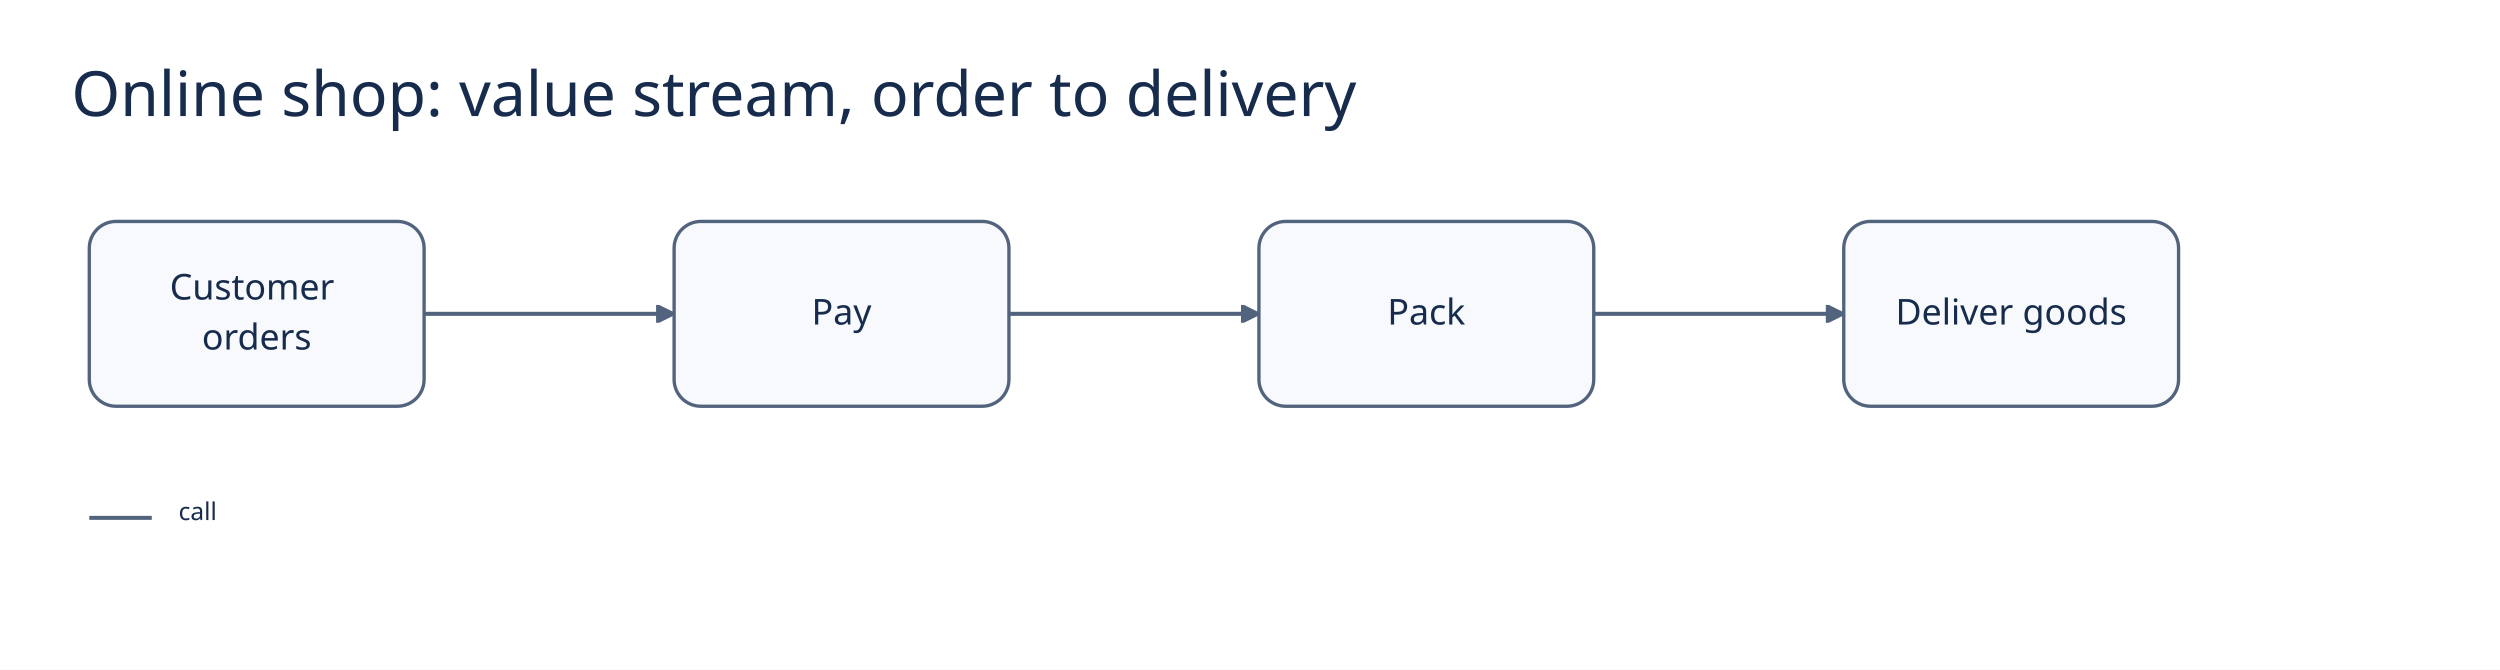
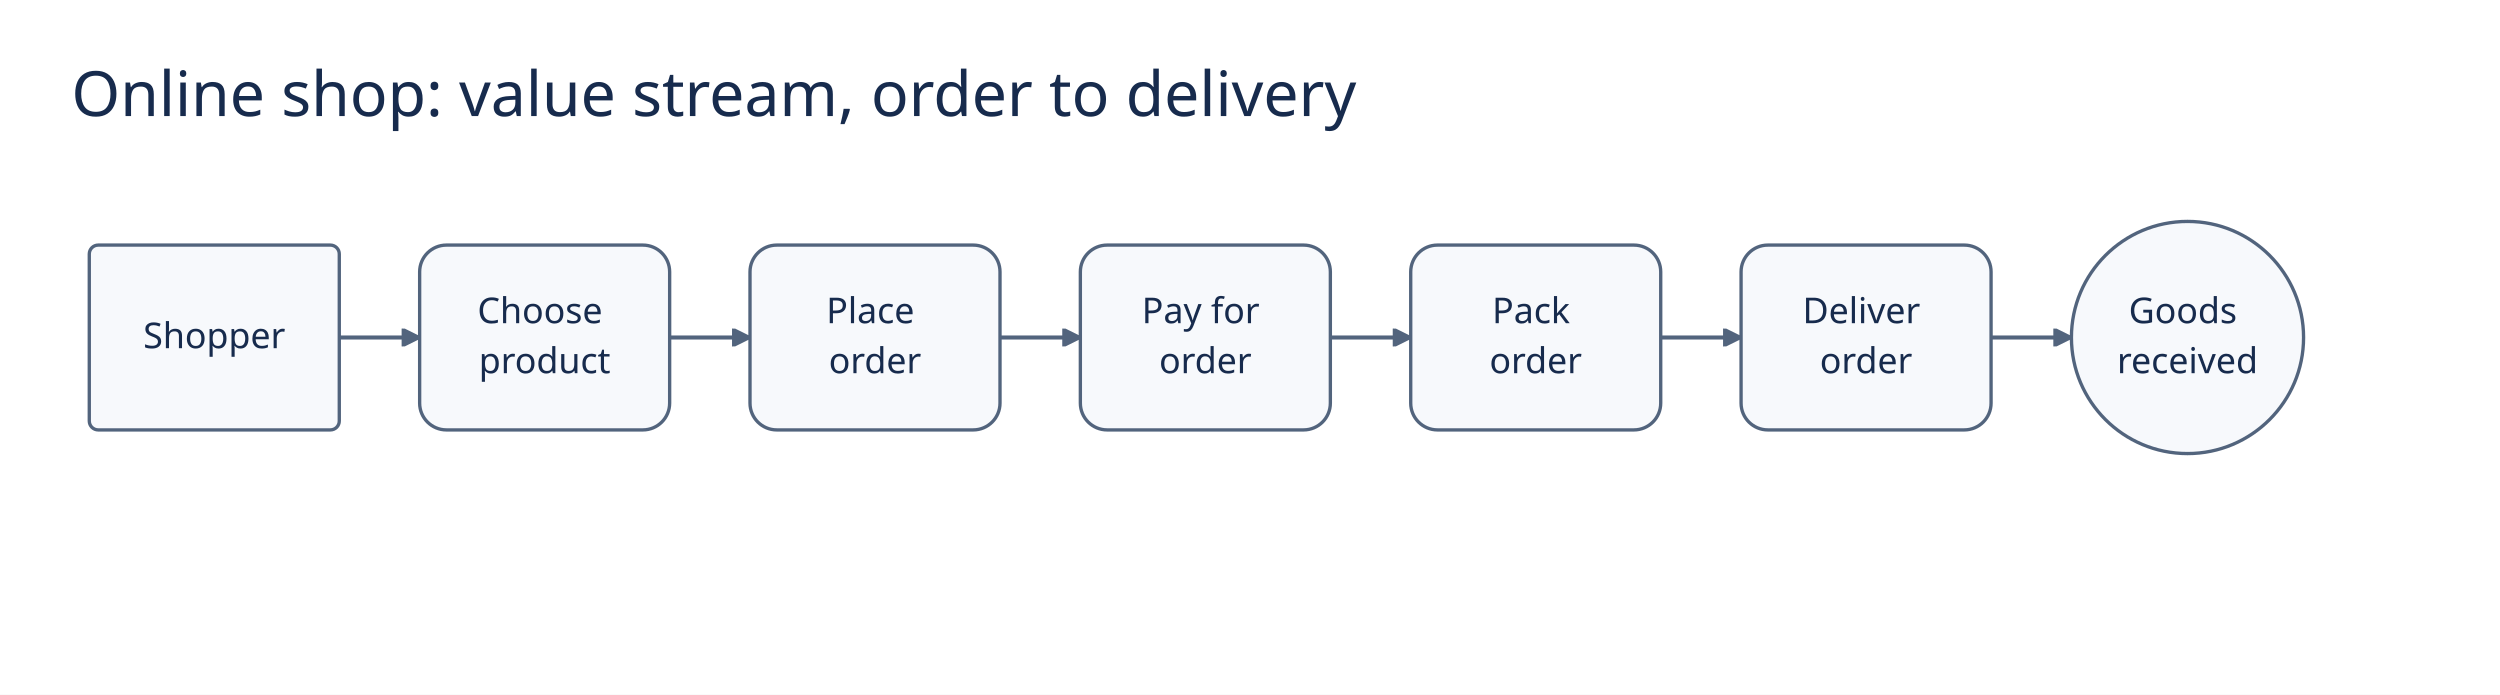
- <svg xmlns="http://www.w3.org/2000/svg" viewBox="0 0 1120 300" width="1120" height="300" lang="en" role="img" aria-labelledby="a2-en-document-title a2-en-document-desc" data-archatlas="0.1" data-measured-with="pillow">
+ <svg xmlns="http://www.w3.org/2000/svg" viewBox="0 0 1120 311.2" width="1120" height="311.2" lang="en" role="img" aria-labelledby="a2-en-document-title a2-en-document-desc" data-archatlas="0.1" data-measured-with="pillow">
  <defs>
    <marker id="a2-en-marker-peer-arrow" viewBox="0 0 10 10" refX="10" refY="5" markerWidth="8" markerHeight="8" markerUnits="userSpaceOnUse" orient="auto-start-reverse">
      <path d="M 0 0 L 10 5 L 0 10 Z" fill="#52647d" stroke="#52647d" stroke-width="1.5" />
    </marker>
    <marker id="a2-en-marker-peer-circle" viewBox="0 0 10 10" refX="5" refY="5" markerWidth="8" markerHeight="8" markerUnits="userSpaceOnUse">
      <circle cx="5" cy="5" r="3.5" fill="#ffffff" stroke="#52647d" stroke-width="1.5" />
    </marker>
  </defs>
-   <rect width="1120" height="300" fill="#ffffff" data-role="canvas" />
-   <rect id="a2-en-shape-node-s1" data-id="s1" data-role="node" data-parent="" data-kind="task" fill="#f7f9fc" stroke="#52647d" stroke-width="1.5" data-box="40 99.2 150 82.8" x="40" y="99.2" width="150" height="82.8" rx="12" />
-   <rect id="a2-en-shape-node-s2" data-id="s2" data-role="node" data-parent="" data-kind="task" fill="#f7f9fc" stroke="#52647d" stroke-width="1.5" data-box="302 99.2 150 82.8" x="302" y="99.2" width="150" height="82.8" rx="12" />
-   <rect id="a2-en-shape-node-s3" data-id="s3" data-role="node" data-parent="" data-kind="task" fill="#f7f9fc" stroke="#52647d" stroke-width="1.5" data-box="564 99.2 150 82.8" x="564" y="99.2" width="150" height="82.8" rx="12" />
-   <rect id="a2-en-shape-node-s4" data-id="s4" data-role="node" data-parent="" data-kind="task" fill="#f7f9fc" stroke="#52647d" stroke-width="1.5" data-box="826 99.2 150 82.8" x="826" y="99.2" width="150" height="82.8" rx="12" />
-   <polyline id="a2-en-edge-edge-1" data-id="edge-1" data-role="edge" data-from="s1" data-to="s2" data-kind="call" points="190,140.6 302,140.6" fill="none" stroke="#52647d" stroke-width="1.8" stroke-linejoin="round" marker-end="url(#a2-en-marker-peer-arrow)" />
-   <polyline id="a2-en-edge-edge-2" data-id="edge-2" data-role="edge" data-from="s2" data-to="s3" data-kind="call" points="452,140.6 564,140.6" fill="none" stroke="#52647d" stroke-width="1.8" stroke-linejoin="round" marker-end="url(#a2-en-marker-peer-arrow)" />
-   <polyline id="a2-en-edge-edge-3" data-id="edge-3" data-role="edge" data-from="s3" data-to="s4" data-kind="call" points="714,140.6 826,140.6" fill="none" stroke="#52647d" stroke-width="1.8" stroke-linejoin="round" marker-end="url(#a2-en-marker-peer-arrow)" />
-   <polyline id="a2-en-edge-legend-line-0" data-id="legend-line-0" data-role="edge" data-from="" data-to="" data-kind="legend" points="40,232 68,232" fill="none" stroke="#52647d" stroke-width="1.8" stroke-linejoin="round" />
+   <rect width="1120" height="311.2" fill="#ffffff" data-role="canvas" />
+   <rect id="a2-en-shape-node-who" data-id="who" data-role="node" data-parent="" data-kind="actor" fill="#f7f9fc" stroke="#52647d" stroke-width="1.5" data-box="40 109.8 112 82.8" x="40" y="109.8" width="112" height="82.8" rx="4" />
+   <rect id="a2-en-shape-node-s1" data-id="s1" data-role="node" data-parent="" data-kind="task" fill="#f7f9fc" stroke="#52647d" stroke-width="1.5" data-box="188 109.8 112 82.8" x="188" y="109.8" width="112" height="82.8" rx="12" />
+   <rect id="a2-en-shape-node-s2" data-id="s2" data-role="node" data-parent="" data-kind="task" fill="#f7f9fc" stroke="#52647d" stroke-width="1.5" data-box="336 109.8 112 82.8" x="336" y="109.8" width="112" height="82.8" rx="12" />
+   <rect id="a2-en-shape-node-s3" data-id="s3" data-role="node" data-parent="" data-kind="task" fill="#f7f9fc" stroke="#52647d" stroke-width="1.5" data-box="484 109.8 112 82.8" x="484" y="109.8" width="112" height="82.8" rx="12" />
+   <rect id="a2-en-shape-node-s4" data-id="s4" data-role="node" data-parent="" data-kind="task" fill="#f7f9fc" stroke="#52647d" stroke-width="1.5" data-box="632 109.8 112 82.8" x="632" y="109.8" width="112" height="82.8" rx="12" />
+   <rect id="a2-en-shape-node-s5" data-id="s5" data-role="node" data-parent="" data-kind="task" fill="#f7f9fc" stroke="#52647d" stroke-width="1.5" data-box="780 109.8 112 82.8" x="780" y="109.8" width="112" height="82.8" rx="12" />
+   <ellipse id="a2-en-shape-node-val" data-id="val" data-role="node" data-parent="" data-kind="event" fill="#f7f9fc" stroke="#52647d" stroke-width="1.5" data-box="928 99.2 104 104" cx="980" cy="151.2" rx="52" ry="52" />
+   <polyline id="a2-en-edge-edge-1" data-id="edge-1" data-role="edge" data-from="who" data-to="s1" data-kind="call" points="152,151.2 188,151.2" fill="none" stroke="#52647d" stroke-width="1.8" stroke-linejoin="round" marker-end="url(#a2-en-marker-peer-arrow)" />
+   <polyline id="a2-en-edge-edge-2" data-id="edge-2" data-role="edge" data-from="s1" data-to="s2" data-kind="call" points="300,151.2 336,151.2" fill="none" stroke="#52647d" stroke-width="1.8" stroke-linejoin="round" marker-end="url(#a2-en-marker-peer-arrow)" />
+   <polyline id="a2-en-edge-edge-3" data-id="edge-3" data-role="edge" data-from="s2" data-to="s3" data-kind="call" points="448,151.2 484,151.2" fill="none" stroke="#52647d" stroke-width="1.8" stroke-linejoin="round" marker-end="url(#a2-en-marker-peer-arrow)" />
+   <polyline id="a2-en-edge-edge-4" data-id="edge-4" data-role="edge" data-from="s3" data-to="s4" data-kind="call" points="596,151.2 632,151.2" fill="none" stroke="#52647d" stroke-width="1.8" stroke-linejoin="round" marker-end="url(#a2-en-marker-peer-arrow)" />
+   <polyline id="a2-en-edge-edge-5" data-id="edge-5" data-role="edge" data-from="s4" data-to="s5" data-kind="call" points="744,151.2 780,151.2" fill="none" stroke="#52647d" stroke-width="1.8" stroke-linejoin="round" marker-end="url(#a2-en-marker-peer-arrow)" />
+   <polyline id="a2-en-edge-edge-6" data-id="edge-6" data-role="edge" data-from="s5" data-to="val" data-kind="call" points="892,151.2 928,151.2" fill="none" stroke="#52647d" stroke-width="1.8" stroke-linejoin="round" marker-end="url(#a2-en-marker-peer-arrow)" />
  <text id="a2-en-text-title-figure-title" data-id="figure-title" data-role="title" data-owner="" x="32" y="52" font-size="28" font-family="&quot;Noto Sans&quot;, &quot;DejaVu Sans&quot;, &quot;Liberation Sans&quot;, &quot;Noto Sans CJK SC&quot;, sans-serif" text-anchor="start" fill="#172b4d" data-text-box="32 24 575.562 39.2">
    <tspan x="32" y="52">
      <tspan font-family="Noto Sans">Online shop: value stream, order to delivery</tspan>
    </tspan>
  </text>
-   <text id="a2-en-text-name-s1-name" data-id="s1-name" data-role="name" data-owner="s1" x="115" y="134.2" font-size="16" font-family="&quot;Noto Sans&quot;, &quot;DejaVu Sans&quot;, &quot;Liberation Sans&quot;, &quot;Noto Sans CJK SC&quot;, sans-serif" text-anchor="middle" fill="#172b4d" data-text-box="78.141 118.2 73.719 44.8">
-     <tspan x="115" y="134.2">
-       <tspan font-family="Noto Sans">Customer</tspan>
-     </tspan>
-     <tspan x="115" y="156.6">
-       <tspan font-family="Noto Sans">orders</tspan>
+   <text id="a2-en-text-name-who-name" data-id="who-name" data-role="name" data-owner="who" x="96" y="156" font-size="16" font-family="&quot;Noto Sans&quot;, &quot;DejaVu Sans&quot;, &quot;Liberation Sans&quot;, &quot;Noto Sans CJK SC&quot;, sans-serif" text-anchor="middle" fill="#172b4d" data-text-box="64.156 140 63.688 22.4">
+     <tspan x="96" y="156">
+       <tspan font-family="Noto Sans">Shopper</tspan>
    </tspan>
  </text>
-   <text id="a2-en-text-name-s2-name" data-id="s2-name" data-role="name" data-owner="s2" x="377" y="145.4" font-size="16" font-family="&quot;Noto Sans&quot;, &quot;DejaVu Sans&quot;, &quot;Liberation Sans&quot;, &quot;Noto Sans CJK SC&quot;, sans-serif" text-anchor="middle" fill="#172b4d" data-text-box="363.594 129.4 26.812 22.4">
-     <tspan x="377" y="145.4">
-       <tspan font-family="Noto Sans">Pay</tspan>
+   <text id="a2-en-text-name-s1-name" data-id="s1-name" data-role="name" data-owner="s1" x="244" y="144.8" font-size="16" font-family="&quot;Noto Sans&quot;, &quot;DejaVu Sans&quot;, &quot;Liberation Sans&quot;, &quot;Noto Sans CJK SC&quot;, sans-serif" text-anchor="middle" fill="#172b4d" data-text-box="214.484 128.8 59.031 44.8">
+     <tspan x="244" y="144.8">
+       <tspan font-family="Noto Sans">Choose</tspan>
+     </tspan>
+     <tspan x="244" y="167.2">
+       <tspan font-family="Noto Sans">product</tspan>
    </tspan>
  </text>
-   <text id="a2-en-text-name-s3-name" data-id="s3-name" data-role="name" data-owner="s3" x="639" y="145.4" font-size="16" font-family="&quot;Noto Sans&quot;, &quot;DejaVu Sans&quot;, &quot;Liberation Sans&quot;, &quot;Noto Sans CJK SC&quot;, sans-serif" text-anchor="middle" fill="#172b4d" data-text-box="621.555 129.4 34.891 22.4">
-     <tspan x="639" y="145.4">
+   <text id="a2-en-text-name-s2-name" data-id="s2-name" data-role="name" data-owner="s2" x="392" y="144.8" font-size="16" font-family="&quot;Noto Sans&quot;, &quot;DejaVu Sans&quot;, &quot;Liberation Sans&quot;, &quot;Noto Sans CJK SC&quot;, sans-serif" text-anchor="middle" fill="#172b4d" data-text-box="371.266 128.8 41.469 44.8">
+     <tspan x="392" y="144.8">
+       <tspan font-family="Noto Sans">Place</tspan>
+     </tspan>
+     <tspan x="392" y="167.2">
+       <tspan font-family="Noto Sans">order</tspan>
+     </tspan>
+   </text>
+   <text id="a2-en-text-name-s3-name" data-id="s3-name" data-role="name" data-owner="s3" x="540" y="144.8" font-size="16" font-family="&quot;Noto Sans&quot;, &quot;DejaVu Sans&quot;, &quot;Liberation Sans&quot;, &quot;Noto Sans CJK SC&quot;, sans-serif" text-anchor="middle" fill="#172b4d" data-text-box="513.617 128.8 52.766 44.8">
+     <tspan x="540" y="144.8">
+       <tspan font-family="Noto Sans">Pay for</tspan>
+     </tspan>
+     <tspan x="540" y="167.2">
+       <tspan font-family="Noto Sans">order</tspan>
+     </tspan>
+   </text>
+   <text id="a2-en-text-name-s4-name" data-id="s4-name" data-role="name" data-owner="s4" x="688" y="144.8" font-size="16" font-family="&quot;Noto Sans&quot;, &quot;DejaVu Sans&quot;, &quot;Liberation Sans&quot;, &quot;Noto Sans CJK SC&quot;, sans-serif" text-anchor="middle" fill="#172b4d" data-text-box="667.266 128.8 41.469 44.8">
+     <tspan x="688" y="144.8">
      <tspan font-family="Noto Sans">Pack</tspan>
    </tspan>
-   </text>
-   <text id="a2-en-text-name-s4-name" data-id="s4-name" data-role="name" data-owner="s4" x="901" y="145.4" font-size="16" font-family="&quot;Noto Sans&quot;, &quot;DejaVu Sans&quot;, &quot;Liberation Sans&quot;, &quot;Noto Sans CJK SC&quot;, sans-serif" text-anchor="middle" fill="#172b4d" data-text-box="849.195 129.4 103.609 22.4">
-     <tspan x="901" y="145.4">
-       <tspan font-family="Noto Sans">Deliver goods</tspan>
+     <tspan x="688" y="167.2">
+       <tspan font-family="Noto Sans">order</tspan>
    </tspan>
  </text>
-   <text id="a2-en-text-legend-legend-0" data-id="legend-0" data-role="legend" data-owner="" x="80" y="233" font-size="11" font-family="&quot;Noto Sans&quot;, &quot;DejaVu Sans&quot;, &quot;Liberation Sans&quot;, &quot;Noto Sans CJK SC&quot;, sans-serif" text-anchor="start" fill="#172b4d" data-text-box="80 222 17.141 15.4">
-     <tspan x="80" y="233">
-       <tspan font-family="Noto Sans">call</tspan>
+   <text id="a2-en-text-name-s5-name" data-id="s5-name" data-role="name" data-owner="s5" x="836" y="144.8" font-size="16" font-family="&quot;Noto Sans&quot;, &quot;DejaVu Sans&quot;, &quot;Liberation Sans&quot;, &quot;Noto Sans CJK SC&quot;, sans-serif" text-anchor="middle" fill="#172b4d" data-text-box="809.633 128.8 52.734 44.8">
+     <tspan x="836" y="144.8">
+       <tspan font-family="Noto Sans">Deliver</tspan>
+     </tspan>
+     <tspan x="836" y="167.2">
+       <tspan font-family="Noto Sans">order</tspan>
+     </tspan>
+   </text>
+   <text id="a2-en-text-name-val-name" data-id="val-name" data-role="name" data-owner="val" x="980" y="144.8" font-size="16" font-family="&quot;Noto Sans&quot;, &quot;DejaVu Sans&quot;, &quot;Liberation Sans&quot;, &quot;Noto Sans CJK SC&quot;, sans-serif" text-anchor="middle" fill="#172b4d" data-text-box="948.414 128.8 63.172 44.8">
+     <tspan x="980" y="144.8">
+       <tspan font-family="Noto Sans">Goods</tspan>
+     </tspan>
+     <tspan x="980" y="167.2">
+       <tspan font-family="Noto Sans">received</tspan>
    </tspan>
  </text>
</svg>
